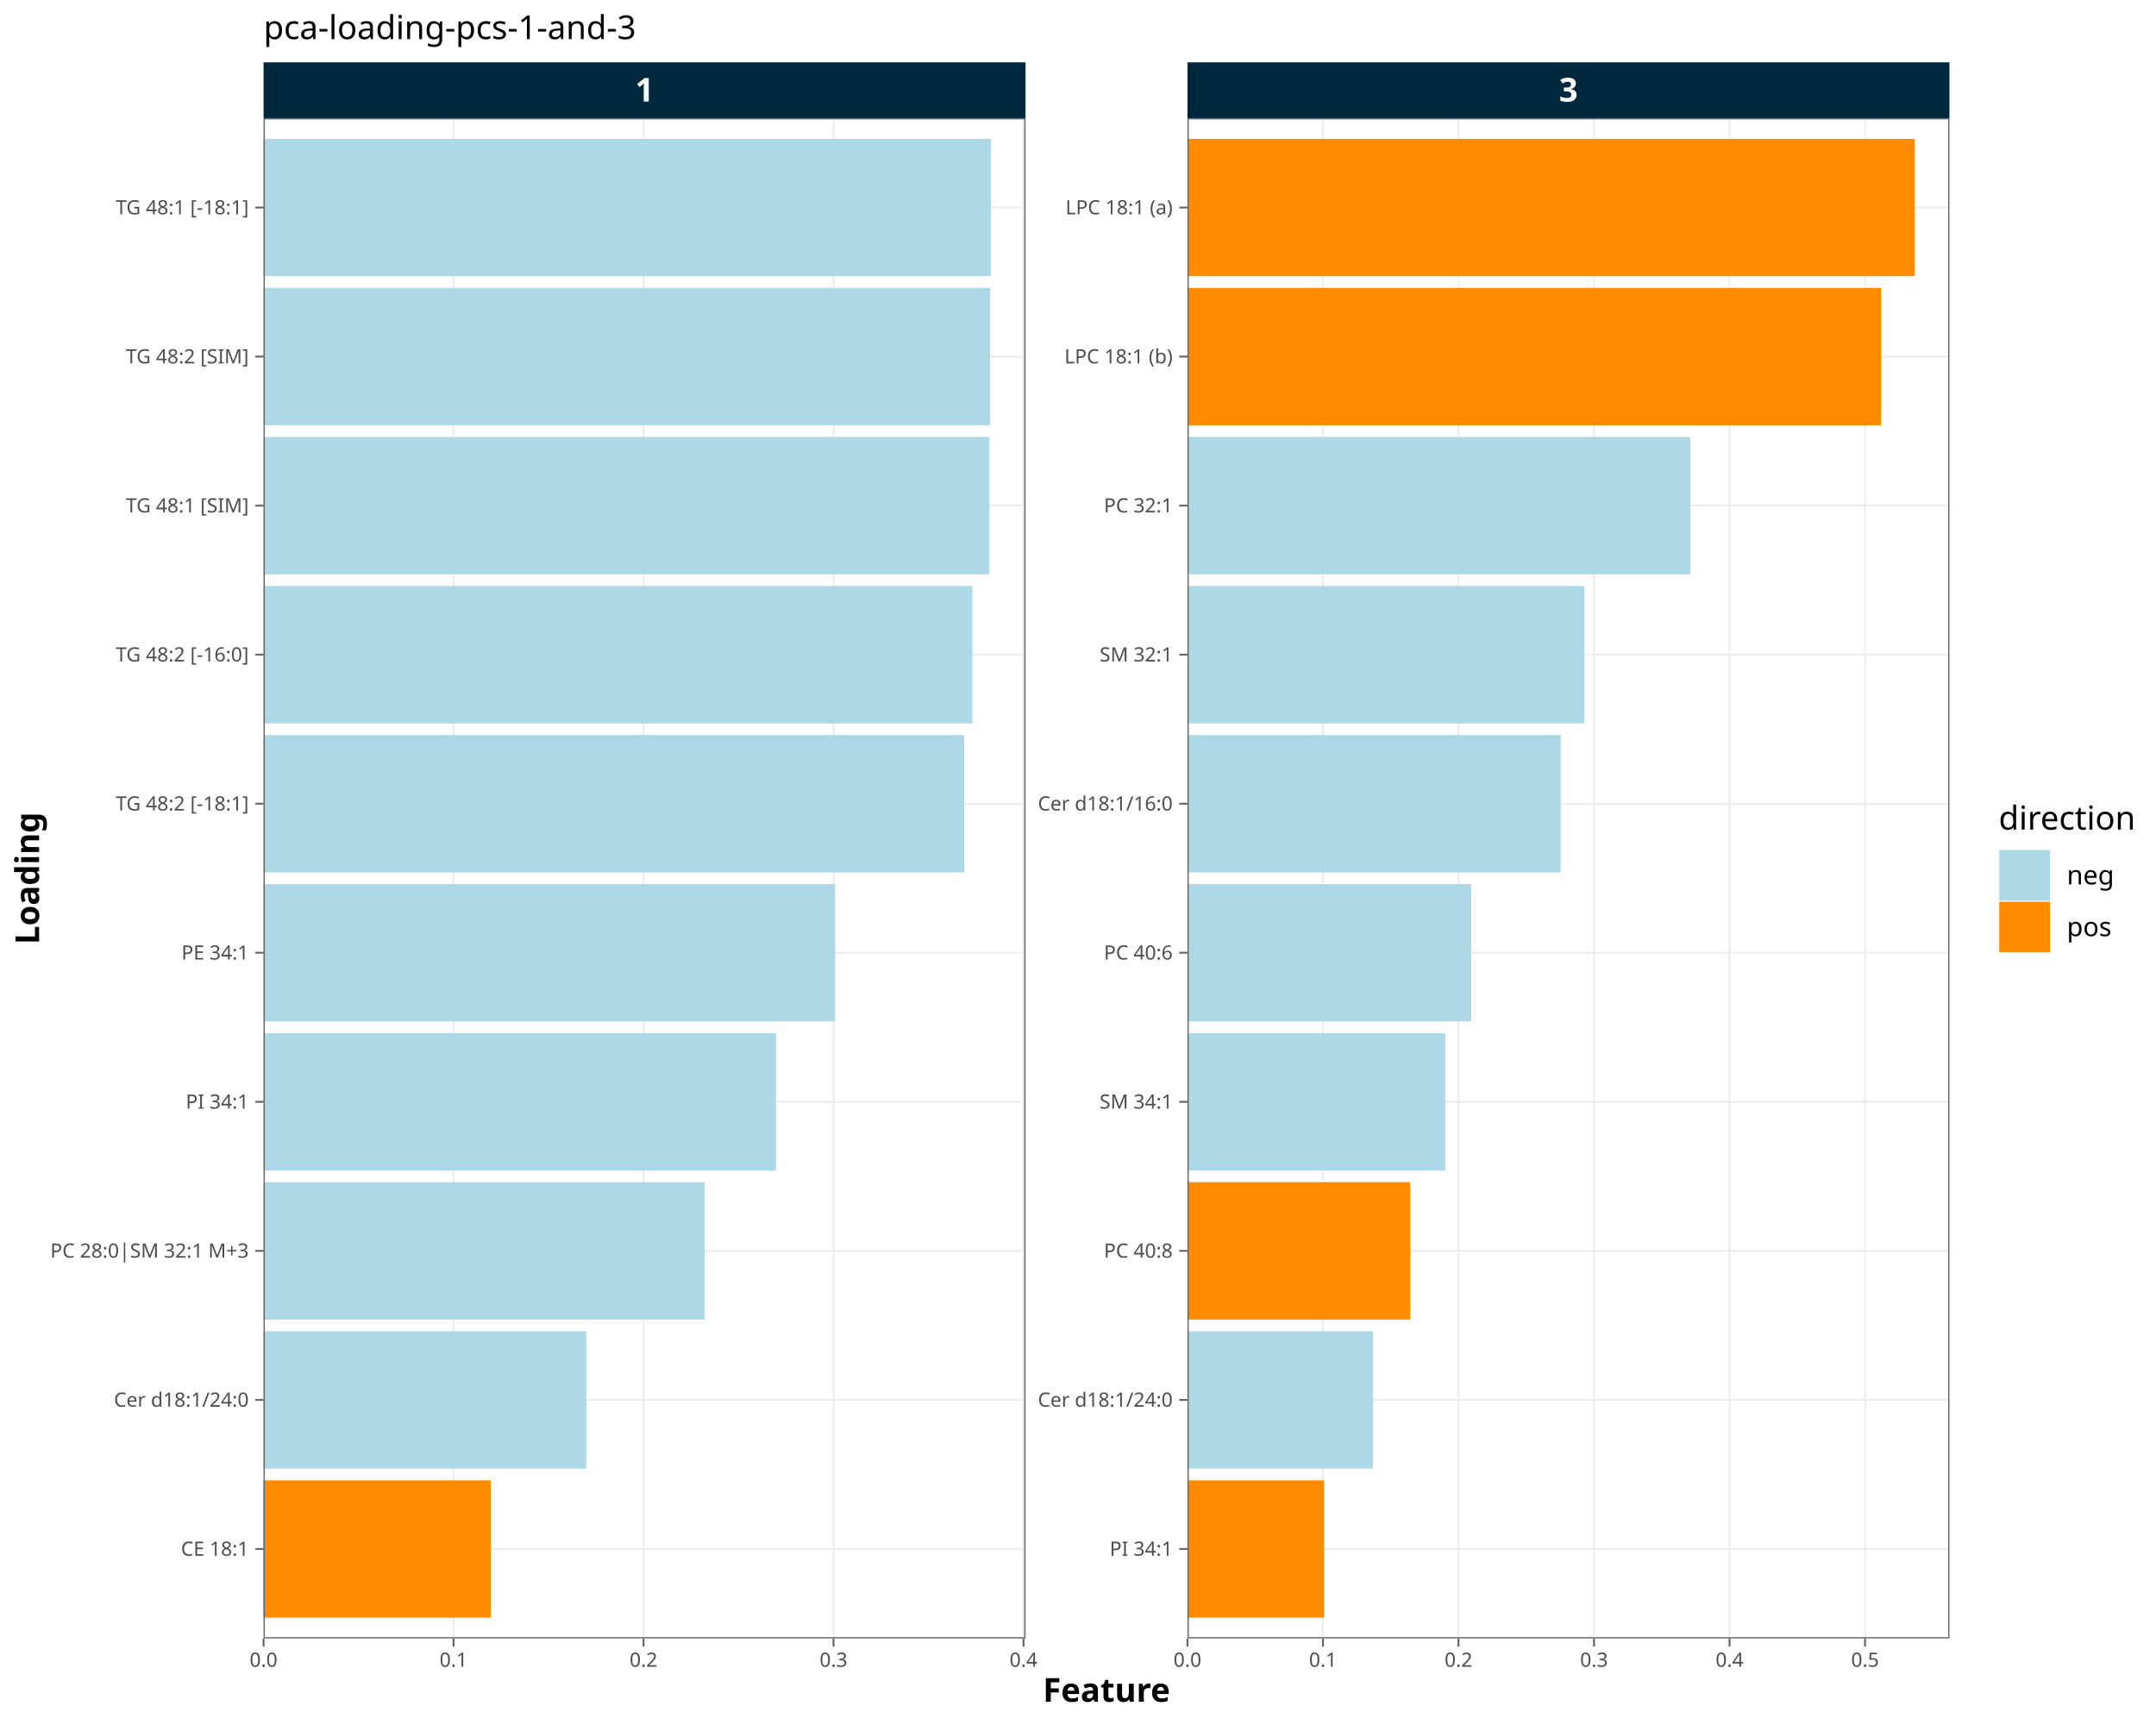
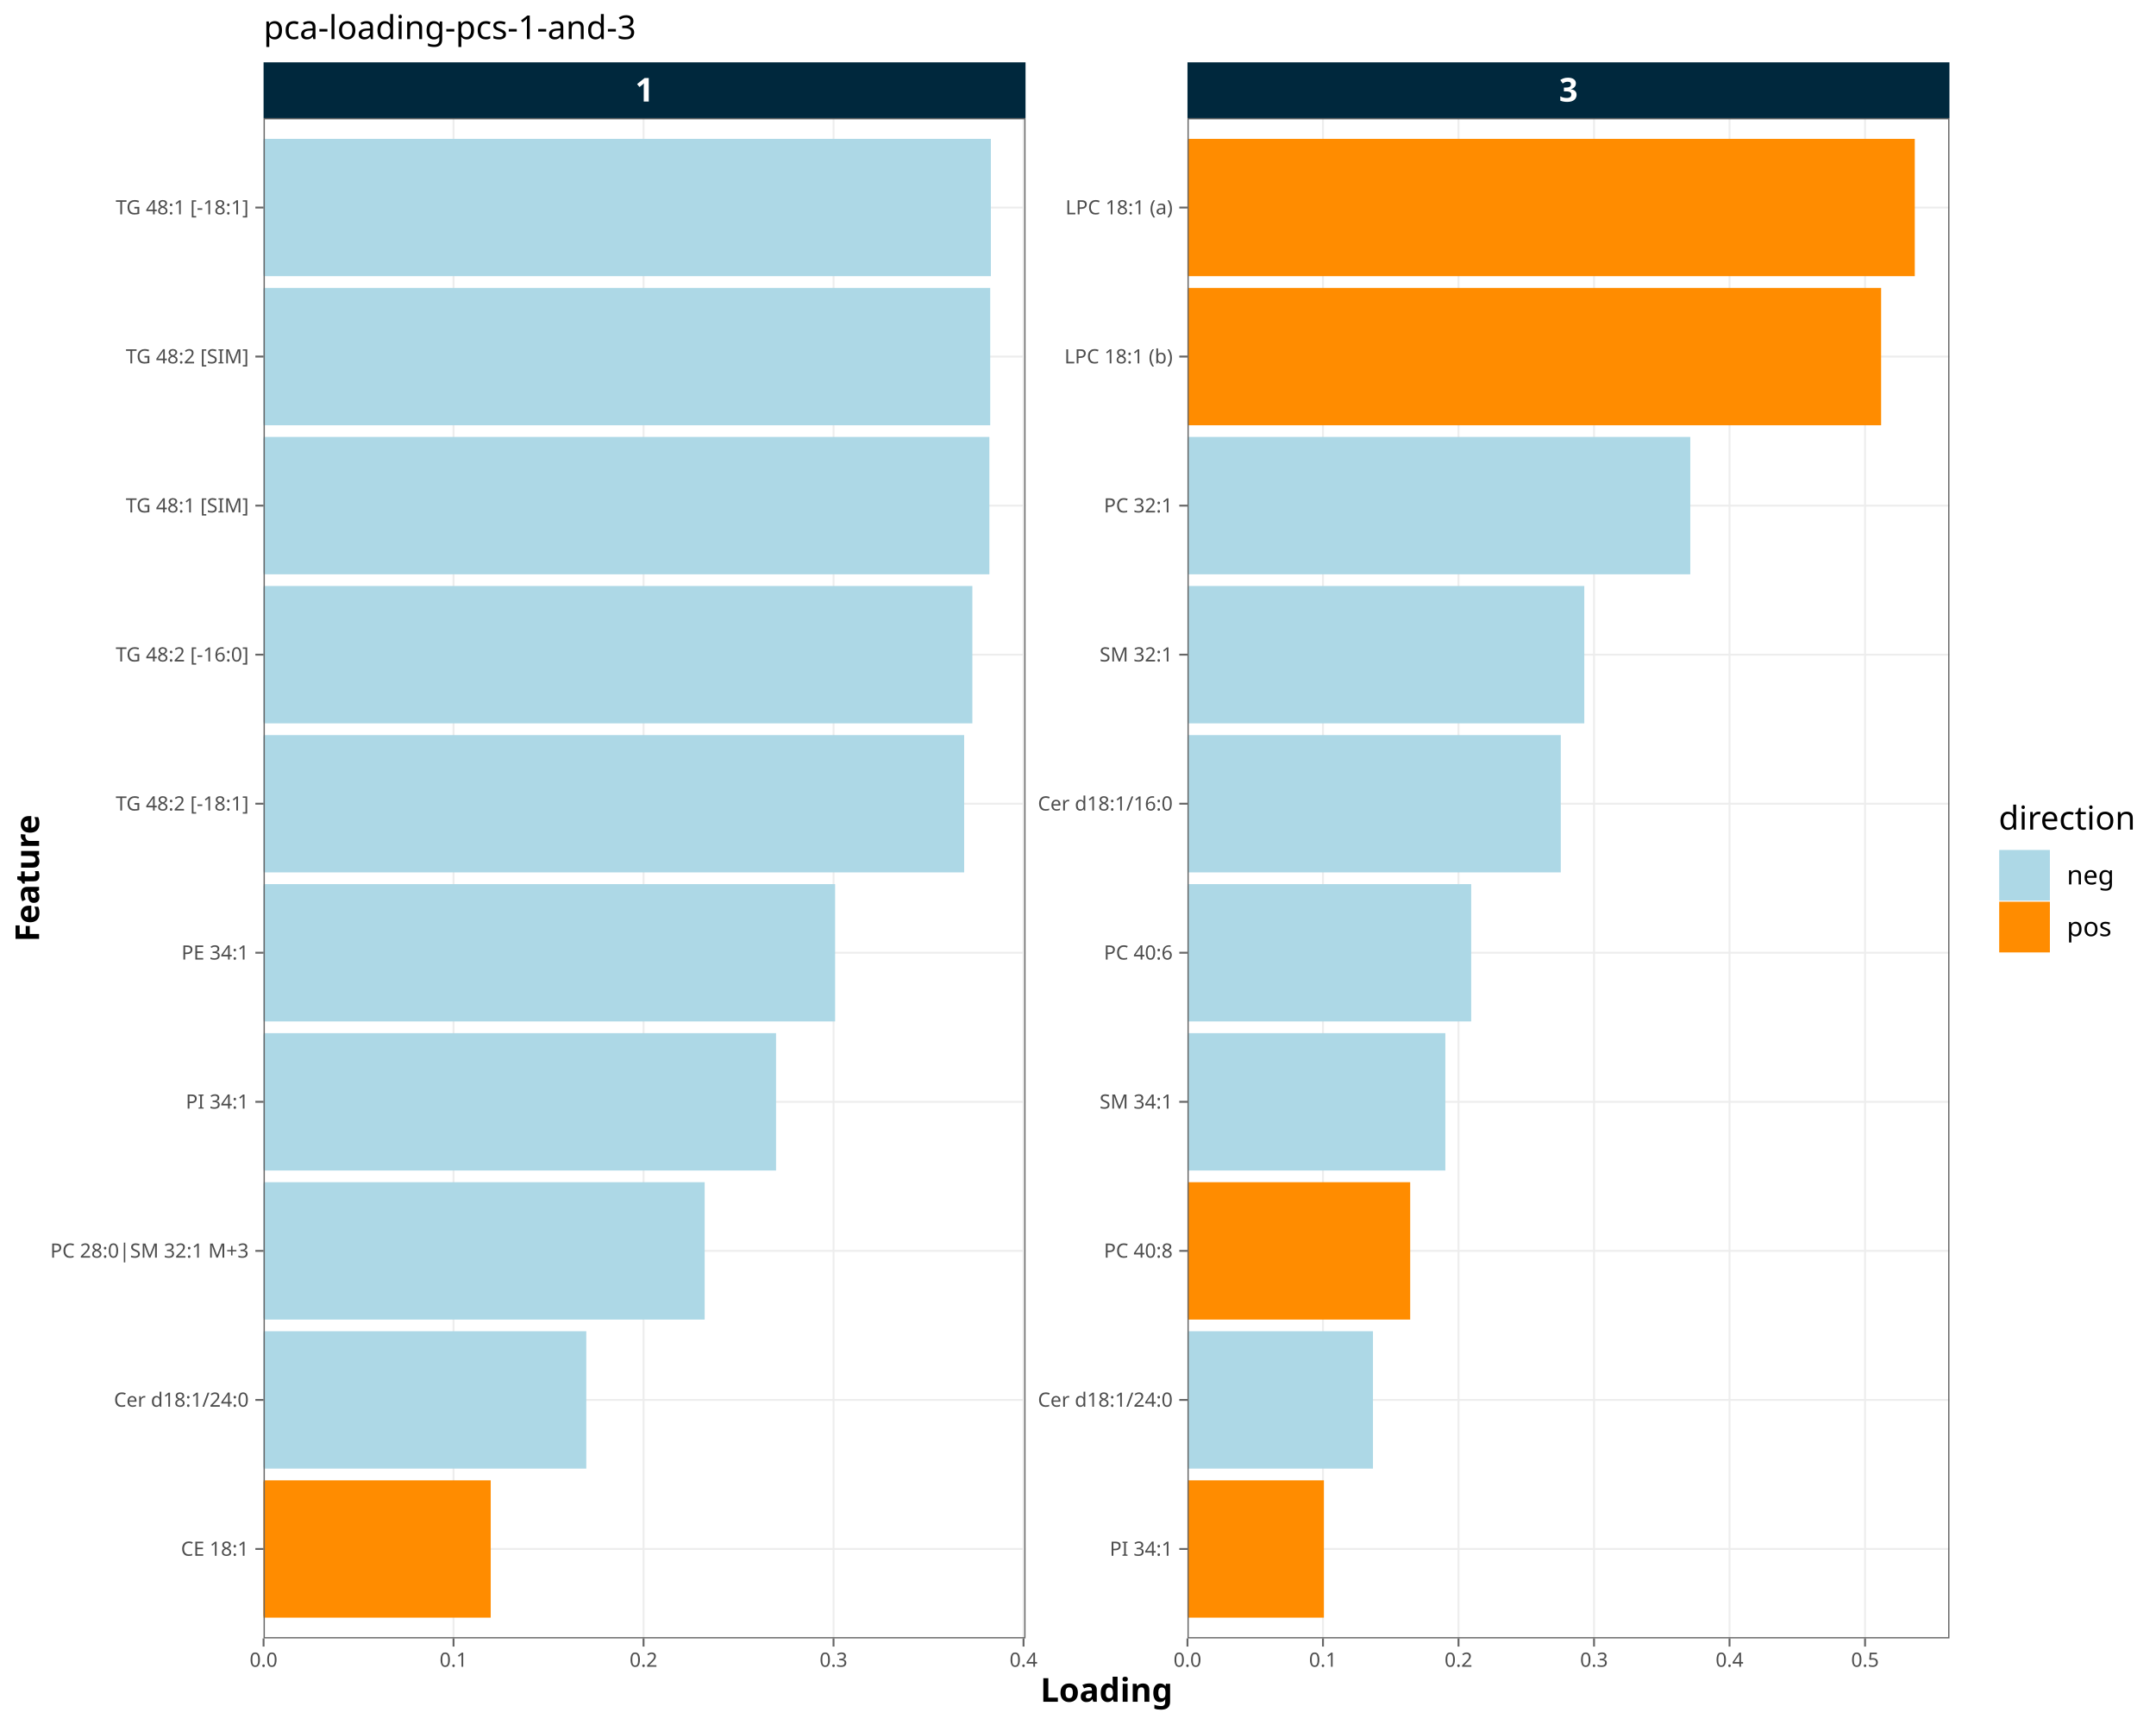
<svg xmlns="http://www.w3.org/2000/svg" class="svglite" data-engine-version="2.0" width="720.00pt" height="576.00pt" viewBox="0 0 720.00 576.00">
  <defs>
    <style type="text/css">
    .svglite line, .svglite polyline, .svglite polygon, .svglite path, .svglite rect, .svglite circle {
      fill: none;
      stroke: #000000;
      stroke-linecap: round;
      stroke-linejoin: round;
      stroke-miterlimit: 10.00;
    }
  </style>
  </defs>
  <rect width="100%" height="100%" style="stroke: none; fill: #FFFFFF;" />
  <defs>
    <clipPath id="cpMC4wMHw3MjAuMDB8MC4wMHw1NzYuMDA=">
      <rect x="0.00" y="0.00" width="720.00" height="576.00" />
    </clipPath>
  </defs>
  <g clip-path="url(#cpMC4wMHw3MjAuMDB8MC4wMHw1NzYuMDA=)">
    <rect x="0.00" y="0.00" width="720.00" height="576.00" style="stroke-width: 1.07; stroke: #FFFFFF; fill: #FFFFFF;" />
  </g>
  <defs>
    <clipPath id="cpODguMDJ8MzQyLjQ4fDM5LjQzfDU0Ny4wOA==">
      <rect x="88.02" y="39.43" width="254.46" height="507.65" />
    </clipPath>
  </defs>
  <g clip-path="url(#cpODguMDJ8MzQyLjQ4fDM5LjQzfDU0Ny4wOA==)">
    <rect x="88.02" y="39.43" width="254.46" height="507.65" style="stroke-width: 1.07; stroke: none; fill: #FFFFFF;" />
    <polyline points="88.02,69.30 342.48,69.30 " style="stroke-width: 0.64; stroke: #EDEDED; stroke-linecap: butt;" />
    <polyline points="88.02,119.06 342.48,119.06 " style="stroke-width: 0.64; stroke: #EDEDED; stroke-linecap: butt;" />
    <polyline points="88.02,168.83 342.48,168.83 " style="stroke-width: 0.64; stroke: #EDEDED; stroke-linecap: butt;" />
    <polyline points="88.02,218.60 342.48,218.60 " style="stroke-width: 0.64; stroke: #EDEDED; stroke-linecap: butt;" />
    <polyline points="88.02,268.37 342.48,268.37 " style="stroke-width: 0.64; stroke: #EDEDED; stroke-linecap: butt;" />
    <polyline points="88.02,318.14 342.48,318.14 " style="stroke-width: 0.64; stroke: #EDEDED; stroke-linecap: butt;" />
    <polyline points="88.02,367.91 342.48,367.91 " style="stroke-width: 0.64; stroke: #EDEDED; stroke-linecap: butt;" />
    <polyline points="88.02,417.68 342.48,417.68 " style="stroke-width: 0.64; stroke: #EDEDED; stroke-linecap: butt;" />
    <polyline points="88.02,467.45 342.48,467.45 " style="stroke-width: 0.64; stroke: #EDEDED; stroke-linecap: butt;" />
    <polyline points="88.02,517.22 342.48,517.22 " style="stroke-width: 0.64; stroke: #EDEDED; stroke-linecap: butt;" />
    <polyline points="88.02,547.08 88.02,39.43 " style="stroke-width: 0.64; stroke: #EDEDED; stroke-linecap: butt;" />
    <polyline points="151.46,547.08 151.46,39.43 " style="stroke-width: 0.64; stroke: #EDEDED; stroke-linecap: butt;" />
    <polyline points="214.91,547.08 214.91,39.43 " style="stroke-width: 0.64; stroke: #EDEDED; stroke-linecap: butt;" />
    <polyline points="278.36,547.08 278.36,39.43 " style="stroke-width: 0.64; stroke: #EDEDED; stroke-linecap: butt;" />
    <polyline points="341.81,547.08 341.81,39.43 " style="stroke-width: 0.64; stroke: #EDEDED; stroke-linecap: butt;" />
    <rect x="88.02" y="46.90" width="242.35" height="44.79" style="stroke-width: 1.07; stroke: #ADD8E6; stroke-linecap: butt; stroke-linejoin: miter; fill: #ADD8E6;" />
    <rect x="88.02" y="96.67" width="242.13" height="44.79" style="stroke-width: 1.07; stroke: #ADD8E6; stroke-linecap: butt; stroke-linejoin: miter; fill: #ADD8E6;" />
    <rect x="88.02" y="146.44" width="241.85" height="44.79" style="stroke-width: 1.07; stroke: #ADD8E6; stroke-linecap: butt; stroke-linejoin: miter; fill: #ADD8E6;" />
    <rect x="88.02" y="196.21" width="236.17" height="44.79" style="stroke-width: 1.07; stroke: #ADD8E6; stroke-linecap: butt; stroke-linejoin: miter; fill: #ADD8E6;" />
    <rect x="88.02" y="245.98" width="233.43" height="44.79" style="stroke-width: 1.07; stroke: #ADD8E6; stroke-linecap: butt; stroke-linejoin: miter; fill: #ADD8E6;" />
    <rect x="88.02" y="295.75" width="190.33" height="44.79" style="stroke-width: 1.07; stroke: #ADD8E6; stroke-linecap: butt; stroke-linejoin: miter; fill: #ADD8E6;" />
    <rect x="88.02" y="345.52" width="170.61" height="44.79" style="stroke-width: 1.07; stroke: #ADD8E6; stroke-linecap: butt; stroke-linejoin: miter; fill: #ADD8E6;" />
    <rect x="88.02" y="395.29" width="146.77" height="44.79" style="stroke-width: 1.07; stroke: #ADD8E6; stroke-linecap: butt; stroke-linejoin: miter; fill: #ADD8E6;" />
    <rect x="88.02" y="445.06" width="107.24" height="44.79" style="stroke-width: 1.07; stroke: #ADD8E6; stroke-linecap: butt; stroke-linejoin: miter; fill: #ADD8E6;" />
    <rect x="88.02" y="494.83" width="75.32" height="44.79" style="stroke-width: 1.07; stroke: #FF8C00; stroke-linecap: butt; stroke-linejoin: miter; fill: #FF8C00;" />
    <rect x="88.02" y="39.43" width="254.46" height="507.65" style="stroke-width: 0.85; stroke: #666666;" />
  </g>
  <g clip-path="url(#cpMC4wMHw3MjAuMDB8MC4wMHw1NzYuMDA=)">
</g>
  <defs>
    <clipPath id="cpMzk2LjU2fDY1MS4wMnwzOS40M3w1NDcuMDg=">
      <rect x="396.56" y="39.43" width="254.46" height="507.65" />
    </clipPath>
  </defs>
  <g clip-path="url(#cpMzk2LjU2fDY1MS4wMnwzOS40M3w1NDcuMDg=)">
    <rect x="396.56" y="39.43" width="254.46" height="507.65" style="stroke-width: 1.07; stroke: none; fill: #FFFFFF;" />
    <polyline points="396.56,69.30 651.02,69.30 " style="stroke-width: 0.64; stroke: #EDEDED; stroke-linecap: butt;" />
    <polyline points="396.56,119.06 651.02,119.06 " style="stroke-width: 0.64; stroke: #EDEDED; stroke-linecap: butt;" />
    <polyline points="396.56,168.83 651.02,168.83 " style="stroke-width: 0.64; stroke: #EDEDED; stroke-linecap: butt;" />
    <polyline points="396.56,218.60 651.02,218.60 " style="stroke-width: 0.64; stroke: #EDEDED; stroke-linecap: butt;" />
    <polyline points="396.56,268.37 651.02,268.37 " style="stroke-width: 0.64; stroke: #EDEDED; stroke-linecap: butt;" />
    <polyline points="396.56,318.14 651.02,318.14 " style="stroke-width: 0.64; stroke: #EDEDED; stroke-linecap: butt;" />
    <polyline points="396.56,367.91 651.02,367.91 " style="stroke-width: 0.64; stroke: #EDEDED; stroke-linecap: butt;" />
    <polyline points="396.56,417.68 651.02,417.68 " style="stroke-width: 0.64; stroke: #EDEDED; stroke-linecap: butt;" />
    <polyline points="396.56,467.45 651.02,467.45 " style="stroke-width: 0.64; stroke: #EDEDED; stroke-linecap: butt;" />
    <polyline points="396.56,517.22 651.02,517.22 " style="stroke-width: 0.64; stroke: #EDEDED; stroke-linecap: butt;" />
    <polyline points="396.56,547.08 396.56,39.43 " style="stroke-width: 0.64; stroke: #EDEDED; stroke-linecap: butt;" />
    <polyline points="441.81,547.08 441.81,39.43 " style="stroke-width: 0.64; stroke: #EDEDED; stroke-linecap: butt;" />
    <polyline points="487.07,547.08 487.07,39.43 " style="stroke-width: 0.64; stroke: #EDEDED; stroke-linecap: butt;" />
    <polyline points="532.33,547.08 532.33,39.43 " style="stroke-width: 0.64; stroke: #EDEDED; stroke-linecap: butt;" />
    <polyline points="577.58,547.08 577.58,39.43 " style="stroke-width: 0.64; stroke: #EDEDED; stroke-linecap: butt;" />
    <polyline points="622.84,547.08 622.84,39.43 " style="stroke-width: 0.64; stroke: #EDEDED; stroke-linecap: butt;" />
    <rect x="396.56" y="46.90" width="242.35" height="44.79" style="stroke-width: 1.07; stroke: #FF8C00; stroke-linecap: butt; stroke-linejoin: miter; fill: #FF8C00;" />
    <rect x="396.56" y="96.67" width="231.11" height="44.79" style="stroke-width: 1.07; stroke: #FF8C00; stroke-linecap: butt; stroke-linejoin: miter; fill: #FF8C00;" />
    <rect x="396.56" y="146.44" width="167.38" height="44.79" style="stroke-width: 1.07; stroke: #ADD8E6; stroke-linecap: butt; stroke-linejoin: miter; fill: #ADD8E6;" />
    <rect x="396.56" y="196.21" width="131.98" height="44.79" style="stroke-width: 1.07; stroke: #ADD8E6; stroke-linecap: butt; stroke-linejoin: miter; fill: #ADD8E6;" />
    <rect x="396.56" y="245.98" width="124.13" height="44.79" style="stroke-width: 1.07; stroke: #ADD8E6; stroke-linecap: butt; stroke-linejoin: miter; fill: #ADD8E6;" />
    <rect x="396.56" y="295.75" width="94.21" height="44.79" style="stroke-width: 1.07; stroke: #ADD8E6; stroke-linecap: butt; stroke-linejoin: miter; fill: #ADD8E6;" />
    <rect x="396.56" y="345.52" width="85.58" height="44.79" style="stroke-width: 1.07; stroke: #ADD8E6; stroke-linecap: butt; stroke-linejoin: miter; fill: #ADD8E6;" />
    <rect x="396.56" y="395.29" width="73.84" height="44.79" style="stroke-width: 1.07; stroke: #FF8C00; stroke-linecap: butt; stroke-linejoin: miter; fill: #FF8C00;" />
    <rect x="396.56" y="445.06" width="61.41" height="44.79" style="stroke-width: 1.07; stroke: #ADD8E6; stroke-linecap: butt; stroke-linejoin: miter; fill: #ADD8E6;" />
    <rect x="396.56" y="494.83" width="45.02" height="44.79" style="stroke-width: 1.07; stroke: #FF8C00; stroke-linecap: butt; stroke-linejoin: miter; fill: #FF8C00;" />
    <rect x="396.56" y="39.43" width="254.46" height="507.65" style="stroke-width: 0.85; stroke: #666666;" />
  </g>
  <g clip-path="url(#cpMC4wMHw3MjAuMDB8MC4wMHw1NzYuMDA=)">
</g>
  <defs>
    <clipPath id="cpODguMDJ8MzQyLjQ4fDIwLjgxfDM5LjQz">
      <rect x="88.02" y="20.81" width="254.46" height="18.62" />
    </clipPath>
  </defs>
  <g clip-path="url(#cpODguMDJ8MzQyLjQ4fDIwLjgxfDM5LjQz)">
    <rect x="88.02" y="20.81" width="254.46" height="18.62" style="stroke-width: 1.07; stroke: none; fill: #00283D;" />
    <text x="215.25" y="33.91" text-anchor="middle" style="font-size: 11.00px; font-weight: bold; fill: #FFFFFF; font-family: sans;" textLength="6.12px" lengthAdjust="spacingAndGlyphs">1</text>
  </g>
  <g clip-path="url(#cpMC4wMHw3MjAuMDB8MC4wMHw1NzYuMDA=)">
</g>
  <defs>
    <clipPath id="cpMzk2LjU2fDY1MS4wMnwyMC44MXwzOS40Mw==">
      <rect x="396.56" y="20.81" width="254.46" height="18.62" />
    </clipPath>
  </defs>
  <g clip-path="url(#cpMzk2LjU2fDY1MS4wMnwyMC44MXwzOS40Mw==)">
    <rect x="396.56" y="20.81" width="254.46" height="18.62" style="stroke-width: 1.07; stroke: none; fill: #00283D;" />
    <text x="523.79" y="33.91" text-anchor="middle" style="font-size: 11.00px; font-weight: bold; fill: #FFFFFF; font-family: sans;" textLength="6.12px" lengthAdjust="spacingAndGlyphs">3</text>
  </g>
  <g clip-path="url(#cpMC4wMHw3MjAuMDB8MC4wMHw1NzYuMDA=)">
    <polyline points="88.02,549.82 88.02,547.08 " style="stroke-width: 0.64; stroke: #666666; stroke-linecap: butt;" />
    <polyline points="151.46,549.82 151.46,547.08 " style="stroke-width: 0.64; stroke: #666666; stroke-linecap: butt;" />
    <polyline points="214.91,549.82 214.91,547.08 " style="stroke-width: 0.64; stroke: #666666; stroke-linecap: butt;" />
    <polyline points="278.36,549.82 278.36,547.08 " style="stroke-width: 0.64; stroke: #666666; stroke-linecap: butt;" />
    <polyline points="341.81,549.82 341.81,547.08 " style="stroke-width: 0.64; stroke: #666666; stroke-linecap: butt;" />
    <text x="88.02" y="556.56" text-anchor="middle" style="font-size: 6.60px; fill: #4D4D4D; font-family: sans;" textLength="9.18px" lengthAdjust="spacingAndGlyphs">0.0</text>
    <text x="151.46" y="556.56" text-anchor="middle" style="font-size: 6.60px; fill: #4D4D4D; font-family: sans;" textLength="9.18px" lengthAdjust="spacingAndGlyphs">0.1</text>
    <text x="214.91" y="556.56" text-anchor="middle" style="font-size: 6.60px; fill: #4D4D4D; font-family: sans;" textLength="9.18px" lengthAdjust="spacingAndGlyphs">0.2</text>
    <text x="278.36" y="556.56" text-anchor="middle" style="font-size: 6.60px; fill: #4D4D4D; font-family: sans;" textLength="9.18px" lengthAdjust="spacingAndGlyphs">0.3</text>
    <text x="341.81" y="556.56" text-anchor="middle" style="font-size: 6.60px; fill: #4D4D4D; font-family: sans;" textLength="9.18px" lengthAdjust="spacingAndGlyphs">0.4</text>
    <polyline points="396.56,549.82 396.56,547.08 " style="stroke-width: 0.64; stroke: #666666; stroke-linecap: butt;" />
    <polyline points="441.81,549.82 441.81,547.08 " style="stroke-width: 0.64; stroke: #666666; stroke-linecap: butt;" />
    <polyline points="487.07,549.82 487.07,547.08 " style="stroke-width: 0.64; stroke: #666666; stroke-linecap: butt;" />
    <polyline points="532.33,549.82 532.33,547.08 " style="stroke-width: 0.64; stroke: #666666; stroke-linecap: butt;" />
    <polyline points="577.58,549.82 577.58,547.08 " style="stroke-width: 0.64; stroke: #666666; stroke-linecap: butt;" />
    <polyline points="622.84,549.82 622.84,547.08 " style="stroke-width: 0.64; stroke: #666666; stroke-linecap: butt;" />
    <text x="396.56" y="556.56" text-anchor="middle" style="font-size: 6.60px; fill: #4D4D4D; font-family: sans;" textLength="9.18px" lengthAdjust="spacingAndGlyphs">0.0</text>
    <text x="441.81" y="556.56" text-anchor="middle" style="font-size: 6.60px; fill: #4D4D4D; font-family: sans;" textLength="9.18px" lengthAdjust="spacingAndGlyphs">0.1</text>
    <text x="487.07" y="556.56" text-anchor="middle" style="font-size: 6.60px; fill: #4D4D4D; font-family: sans;" textLength="9.18px" lengthAdjust="spacingAndGlyphs">0.2</text>
    <text x="532.33" y="556.56" text-anchor="middle" style="font-size: 6.60px; fill: #4D4D4D; font-family: sans;" textLength="9.18px" lengthAdjust="spacingAndGlyphs">0.3</text>
    <text x="577.58" y="556.56" text-anchor="middle" style="font-size: 6.60px; fill: #4D4D4D; font-family: sans;" textLength="9.18px" lengthAdjust="spacingAndGlyphs">0.4</text>
    <text x="622.84" y="556.56" text-anchor="middle" style="font-size: 6.60px; fill: #4D4D4D; font-family: sans;" textLength="9.18px" lengthAdjust="spacingAndGlyphs">0.5</text>
    <text x="391.63" y="71.57" text-anchor="end" style="font-size: 6.60px; fill: #4D4D4D; font-family: sans;" textLength="37.42px" lengthAdjust="spacingAndGlyphs">LPC 18:1 (a)</text>
    <text x="391.63" y="121.34" text-anchor="end" style="font-size: 6.60px; fill: #4D4D4D; font-family: sans;" textLength="37.42px" lengthAdjust="spacingAndGlyphs">LPC 18:1 (b)</text>
    <text x="391.63" y="171.11" text-anchor="end" style="font-size: 6.60px; fill: #4D4D4D; font-family: sans;" textLength="23.85px" lengthAdjust="spacingAndGlyphs">PC 32:1</text>
    <text x="391.63" y="220.88" text-anchor="end" style="font-size: 6.60px; fill: #4D4D4D; font-family: sans;" textLength="24.58px" lengthAdjust="spacingAndGlyphs">SM 32:1</text>
    <text x="391.63" y="270.64" text-anchor="end" style="font-size: 6.60px; fill: #4D4D4D; font-family: sans;" textLength="43.67px" lengthAdjust="spacingAndGlyphs">Cer d18:1/16:0</text>
    <text x="391.63" y="320.41" text-anchor="end" style="font-size: 6.60px; fill: #4D4D4D; font-family: sans;" textLength="23.85px" lengthAdjust="spacingAndGlyphs">PC 40:6</text>
    <text x="391.63" y="370.18" text-anchor="end" style="font-size: 6.60px; fill: #4D4D4D; font-family: sans;" textLength="24.58px" lengthAdjust="spacingAndGlyphs">SM 34:1</text>
    <text x="391.63" y="419.95" text-anchor="end" style="font-size: 6.60px; fill: #4D4D4D; font-family: sans;" textLength="23.85px" lengthAdjust="spacingAndGlyphs">PC 40:8</text>
    <text x="391.63" y="469.72" text-anchor="end" style="font-size: 6.60px; fill: #4D4D4D; font-family: sans;" textLength="43.67px" lengthAdjust="spacingAndGlyphs">Cer d18:1/24:0</text>
    <text x="391.63" y="519.49" text-anchor="end" style="font-size: 6.60px; fill: #4D4D4D; font-family: sans;" textLength="20.92px" lengthAdjust="spacingAndGlyphs">PI 34:1</text>
    <polyline points="393.82,69.30 396.56,69.30 " style="stroke-width: 0.64; stroke: #666666; stroke-linecap: butt;" />
    <polyline points="393.82,119.06 396.56,119.06 " style="stroke-width: 0.64; stroke: #666666; stroke-linecap: butt;" />
    <polyline points="393.82,168.83 396.56,168.83 " style="stroke-width: 0.64; stroke: #666666; stroke-linecap: butt;" />
    <polyline points="393.82,218.60 396.56,218.60 " style="stroke-width: 0.64; stroke: #666666; stroke-linecap: butt;" />
    <polyline points="393.82,268.37 396.56,268.37 " style="stroke-width: 0.64; stroke: #666666; stroke-linecap: butt;" />
    <polyline points="393.82,318.14 396.56,318.14 " style="stroke-width: 0.64; stroke: #666666; stroke-linecap: butt;" />
    <polyline points="393.82,367.91 396.56,367.91 " style="stroke-width: 0.64; stroke: #666666; stroke-linecap: butt;" />
    <polyline points="393.82,417.68 396.56,417.68 " style="stroke-width: 0.64; stroke: #666666; stroke-linecap: butt;" />
    <polyline points="393.82,467.45 396.56,467.45 " style="stroke-width: 0.64; stroke: #666666; stroke-linecap: butt;" />
    <polyline points="393.82,517.22 396.56,517.22 " style="stroke-width: 0.64; stroke: #666666; stroke-linecap: butt;" />
    <text x="83.08" y="71.57" text-anchor="end" style="font-size: 6.60px; fill: #4D4D4D; font-family: sans;" textLength="44.39px" lengthAdjust="spacingAndGlyphs">TG 48:1 [-18:1]</text>
    <text x="83.08" y="121.34" text-anchor="end" style="font-size: 6.60px; fill: #4D4D4D; font-family: sans;" textLength="41.08px" lengthAdjust="spacingAndGlyphs">TG 48:2 [SIM]</text>
    <text x="83.08" y="171.11" text-anchor="end" style="font-size: 6.60px; fill: #4D4D4D; font-family: sans;" textLength="41.08px" lengthAdjust="spacingAndGlyphs">TG 48:1 [SIM]</text>
    <text x="83.08" y="220.88" text-anchor="end" style="font-size: 6.60px; fill: #4D4D4D; font-family: sans;" textLength="44.39px" lengthAdjust="spacingAndGlyphs">TG 48:2 [-16:0]</text>
    <text x="83.08" y="270.64" text-anchor="end" style="font-size: 6.60px; fill: #4D4D4D; font-family: sans;" textLength="44.39px" lengthAdjust="spacingAndGlyphs">TG 48:2 [-18:1]</text>
    <text x="83.08" y="320.41" text-anchor="end" style="font-size: 6.60px; fill: #4D4D4D; font-family: sans;" textLength="23.49px" lengthAdjust="spacingAndGlyphs">PE 34:1</text>
    <text x="83.08" y="370.18" text-anchor="end" style="font-size: 6.60px; fill: #4D4D4D; font-family: sans;" textLength="20.92px" lengthAdjust="spacingAndGlyphs">PI 34:1</text>
    <text x="83.08" y="419.95" text-anchor="end" style="font-size: 6.60px; fill: #4D4D4D; font-family: sans;" textLength="65.01px" lengthAdjust="spacingAndGlyphs">PC 28:0|SM 32:1 M+3</text>
    <text x="83.08" y="469.72" text-anchor="end" style="font-size: 6.60px; fill: #4D4D4D; font-family: sans;" textLength="43.67px" lengthAdjust="spacingAndGlyphs">Cer d18:1/24:0</text>
    <text x="83.08" y="519.49" text-anchor="end" style="font-size: 6.60px; fill: #4D4D4D; font-family: sans;" textLength="23.85px" lengthAdjust="spacingAndGlyphs">CE 18:1</text>
    <polyline points="85.28,69.30 88.02,69.30 " style="stroke-width: 0.64; stroke: #666666; stroke-linecap: butt;" />
    <polyline points="85.28,119.06 88.02,119.06 " style="stroke-width: 0.64; stroke: #666666; stroke-linecap: butt;" />
    <polyline points="85.28,168.83 88.02,168.83 " style="stroke-width: 0.64; stroke: #666666; stroke-linecap: butt;" />
    <polyline points="85.28,218.60 88.02,218.60 " style="stroke-width: 0.64; stroke: #666666; stroke-linecap: butt;" />
    <polyline points="85.28,268.37 88.02,268.37 " style="stroke-width: 0.64; stroke: #666666; stroke-linecap: butt;" />
    <polyline points="85.28,318.14 88.02,318.14 " style="stroke-width: 0.64; stroke: #666666; stroke-linecap: butt;" />
    <polyline points="85.28,367.91 88.02,367.91 " style="stroke-width: 0.64; stroke: #666666; stroke-linecap: butt;" />
    <polyline points="85.28,417.68 88.02,417.68 " style="stroke-width: 0.64; stroke: #666666; stroke-linecap: butt;" />
    <polyline points="85.28,467.45 88.02,467.45 " style="stroke-width: 0.64; stroke: #666666; stroke-linecap: butt;" />
    <polyline points="85.28,517.22 88.02,517.22 " style="stroke-width: 0.64; stroke: #666666; stroke-linecap: butt;" />
-     <text x="369.52" y="568.24" text-anchor="middle" style="font-size: 11.00px; font-weight: bold; font-family: sans;" textLength="37.91px" lengthAdjust="spacingAndGlyphs">Feature</text>
-     <text transform="translate(13.05,293.26) rotate(-90)" text-anchor="middle" style="font-size: 11.00px; font-weight: bold; font-family: sans;" textLength="39.15px" lengthAdjust="spacingAndGlyphs">Loading</text>
+     <text x="369.52" y="568.24" text-anchor="middle" style="font-size: 11.00px; font-weight: bold; font-family: sans;" textLength="39.15px" lengthAdjust="spacingAndGlyphs">Loading</text>
+     <text transform="translate(13.05,293.26) rotate(-90)" text-anchor="middle" style="font-size: 11.00px; font-weight: bold; font-family: sans;" textLength="37.91px" lengthAdjust="spacingAndGlyphs">Feature</text>
    <rect x="661.98" y="262.83" width="52.54" height="60.85" style="stroke-width: 1.07; stroke: none; fill: #FFFFFF;" />
    <text x="667.46" y="277.02" style="font-size: 11.00px; font-family: sans;" textLength="41.58px" lengthAdjust="spacingAndGlyphs">direction</text>
    <rect x="667.46" y="283.65" width="17.28" height="17.28" style="stroke-width: 1.07; stroke: none; fill: #FFFFFF;" />
    <rect x="668.17" y="284.35" width="15.86" height="15.86" style="stroke-width: 1.07; stroke: #ADD8E6; stroke-linecap: butt; stroke-linejoin: miter; fill: #ADD8E6;" />
    <rect x="667.46" y="300.93" width="17.28" height="17.28" style="stroke-width: 1.07; stroke: none; fill: #FFFFFF;" />
    <rect x="668.17" y="301.63" width="15.86" height="15.86" style="stroke-width: 1.07; stroke: #FF8C00; stroke-linecap: butt; stroke-linejoin: miter; fill: #FF8C00;" />
    <text x="690.22" y="295.31" style="font-size: 8.80px; font-family: sans;" textLength="14.68px" lengthAdjust="spacingAndGlyphs">neg</text>
    <text x="690.22" y="312.59" style="font-size: 8.80px; font-family: sans;" textLength="14.19px" lengthAdjust="spacingAndGlyphs">pos</text>
    <text x="88.02" y="13.05" style="font-size: 11.00px; font-family: sans;" textLength="119.25px" lengthAdjust="spacingAndGlyphs">pca-loading-pcs-1-and-3</text>
  </g>
</svg>
